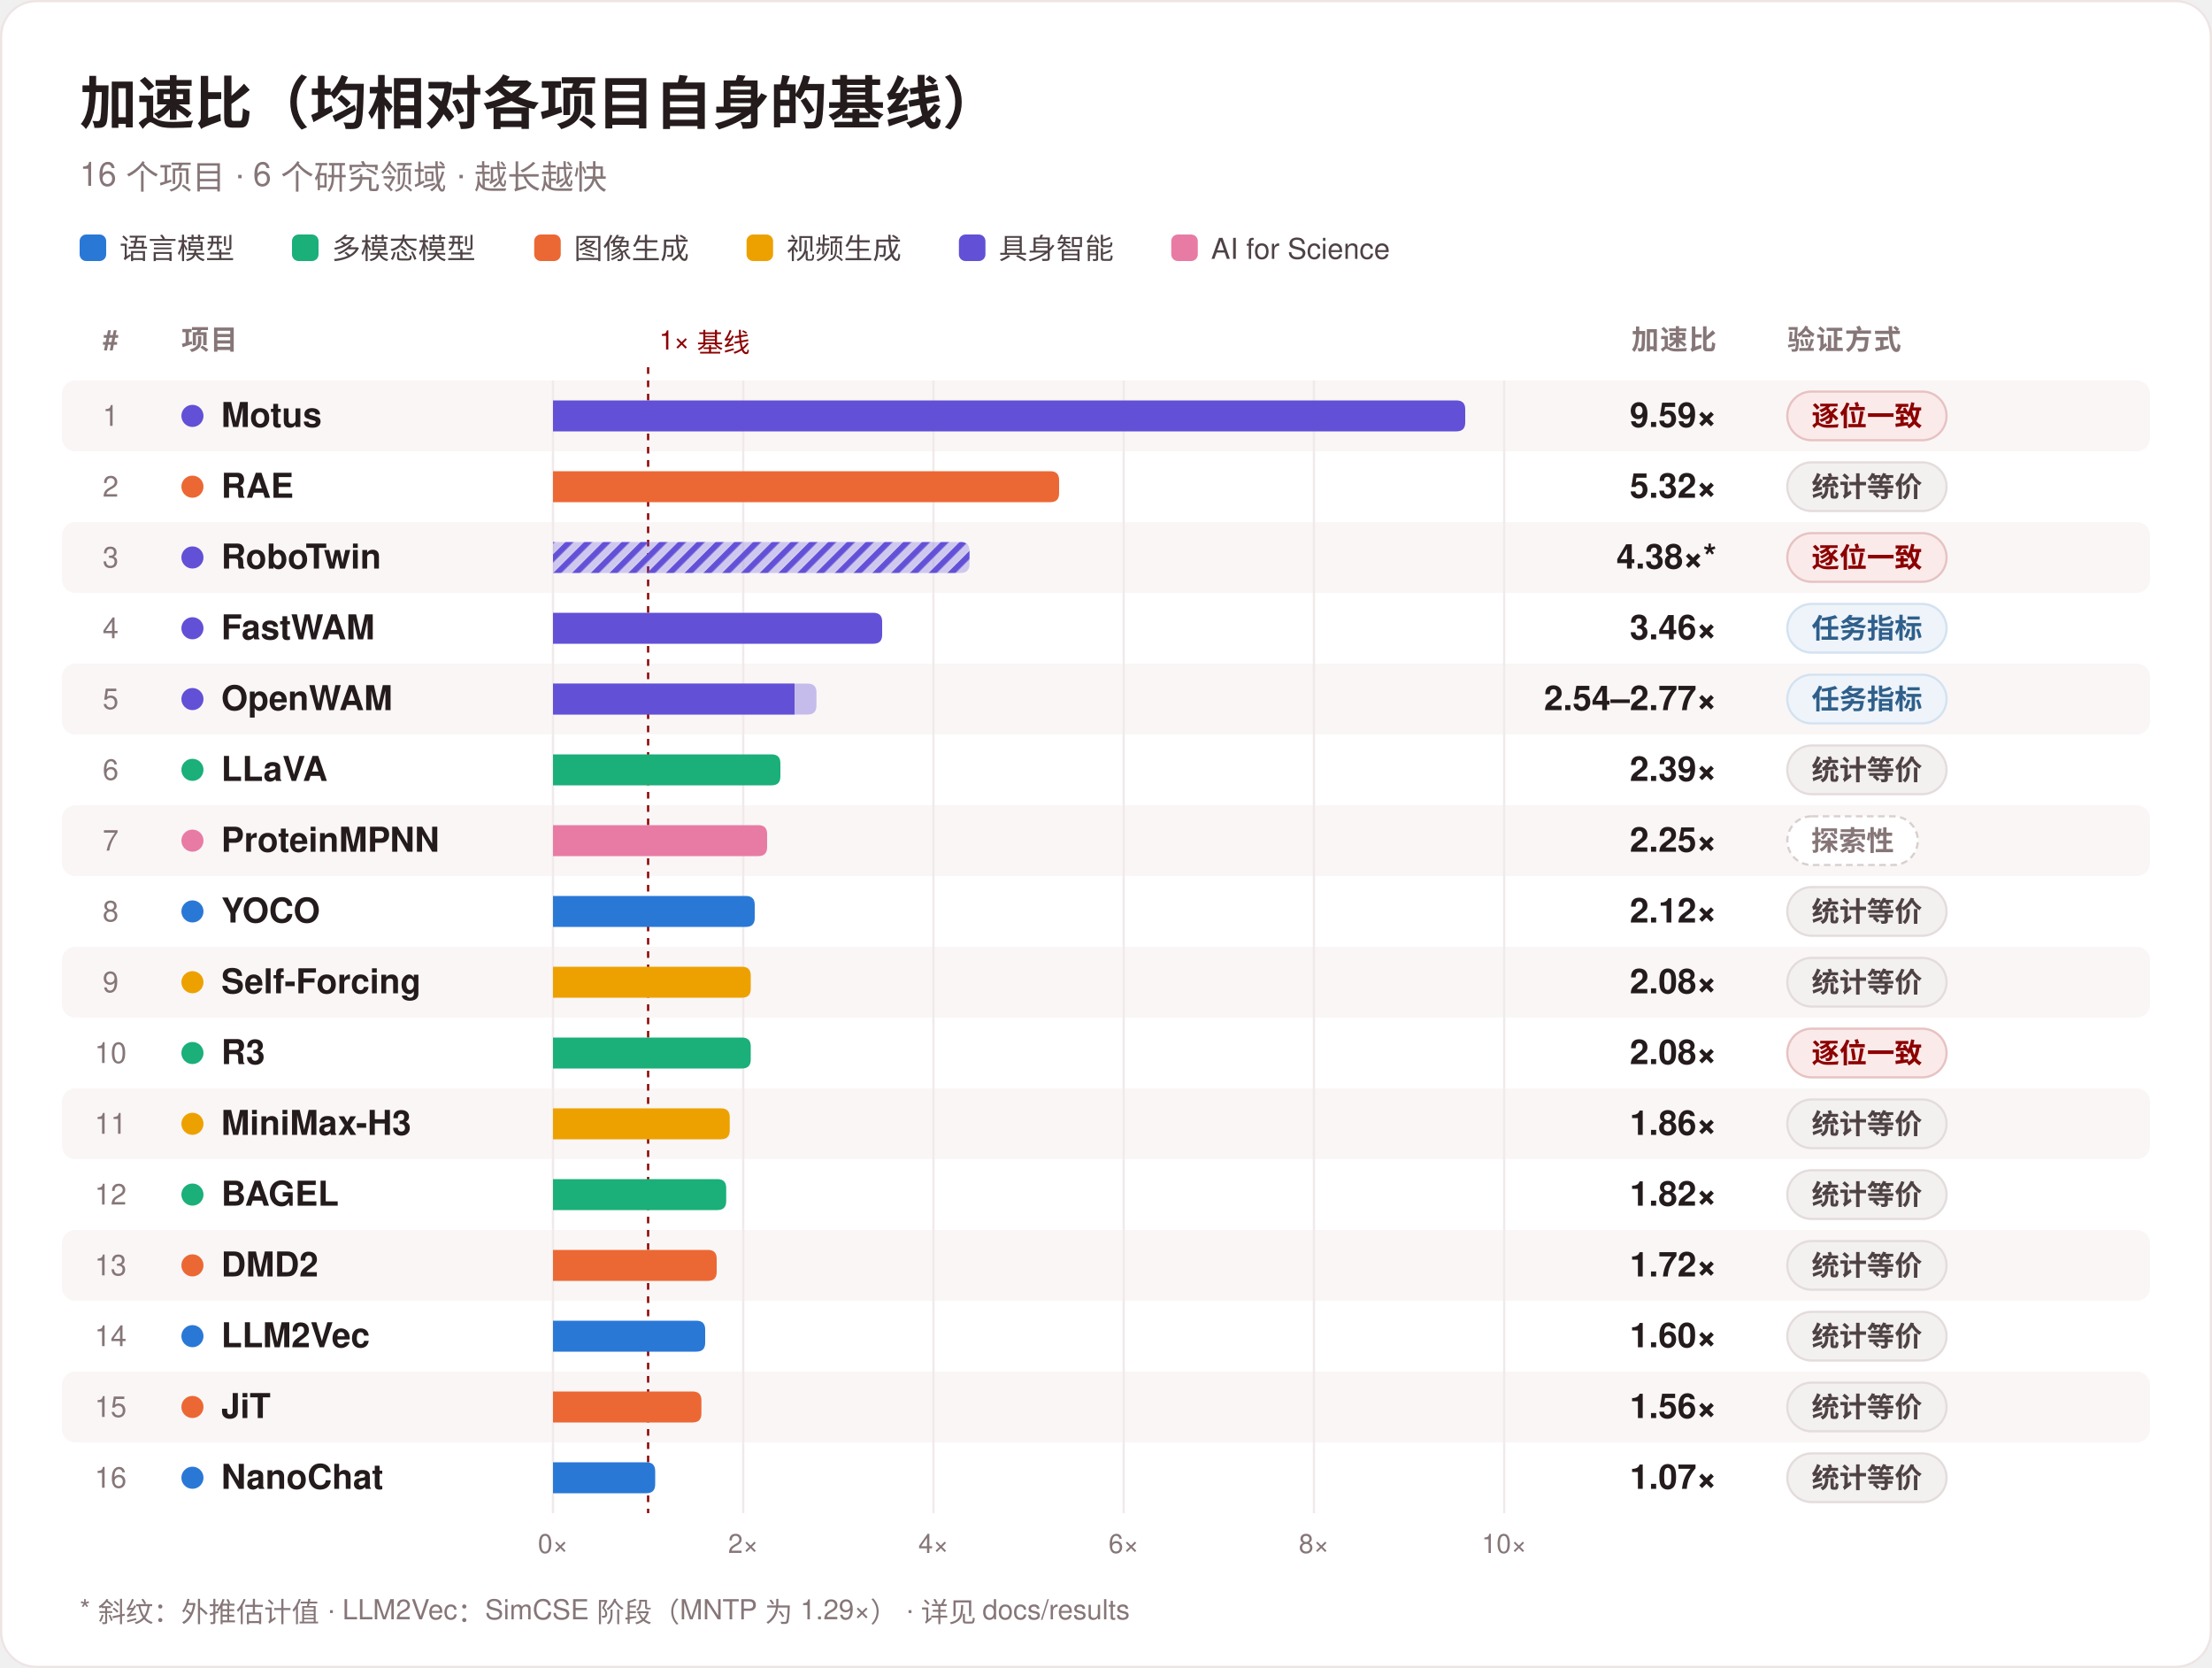
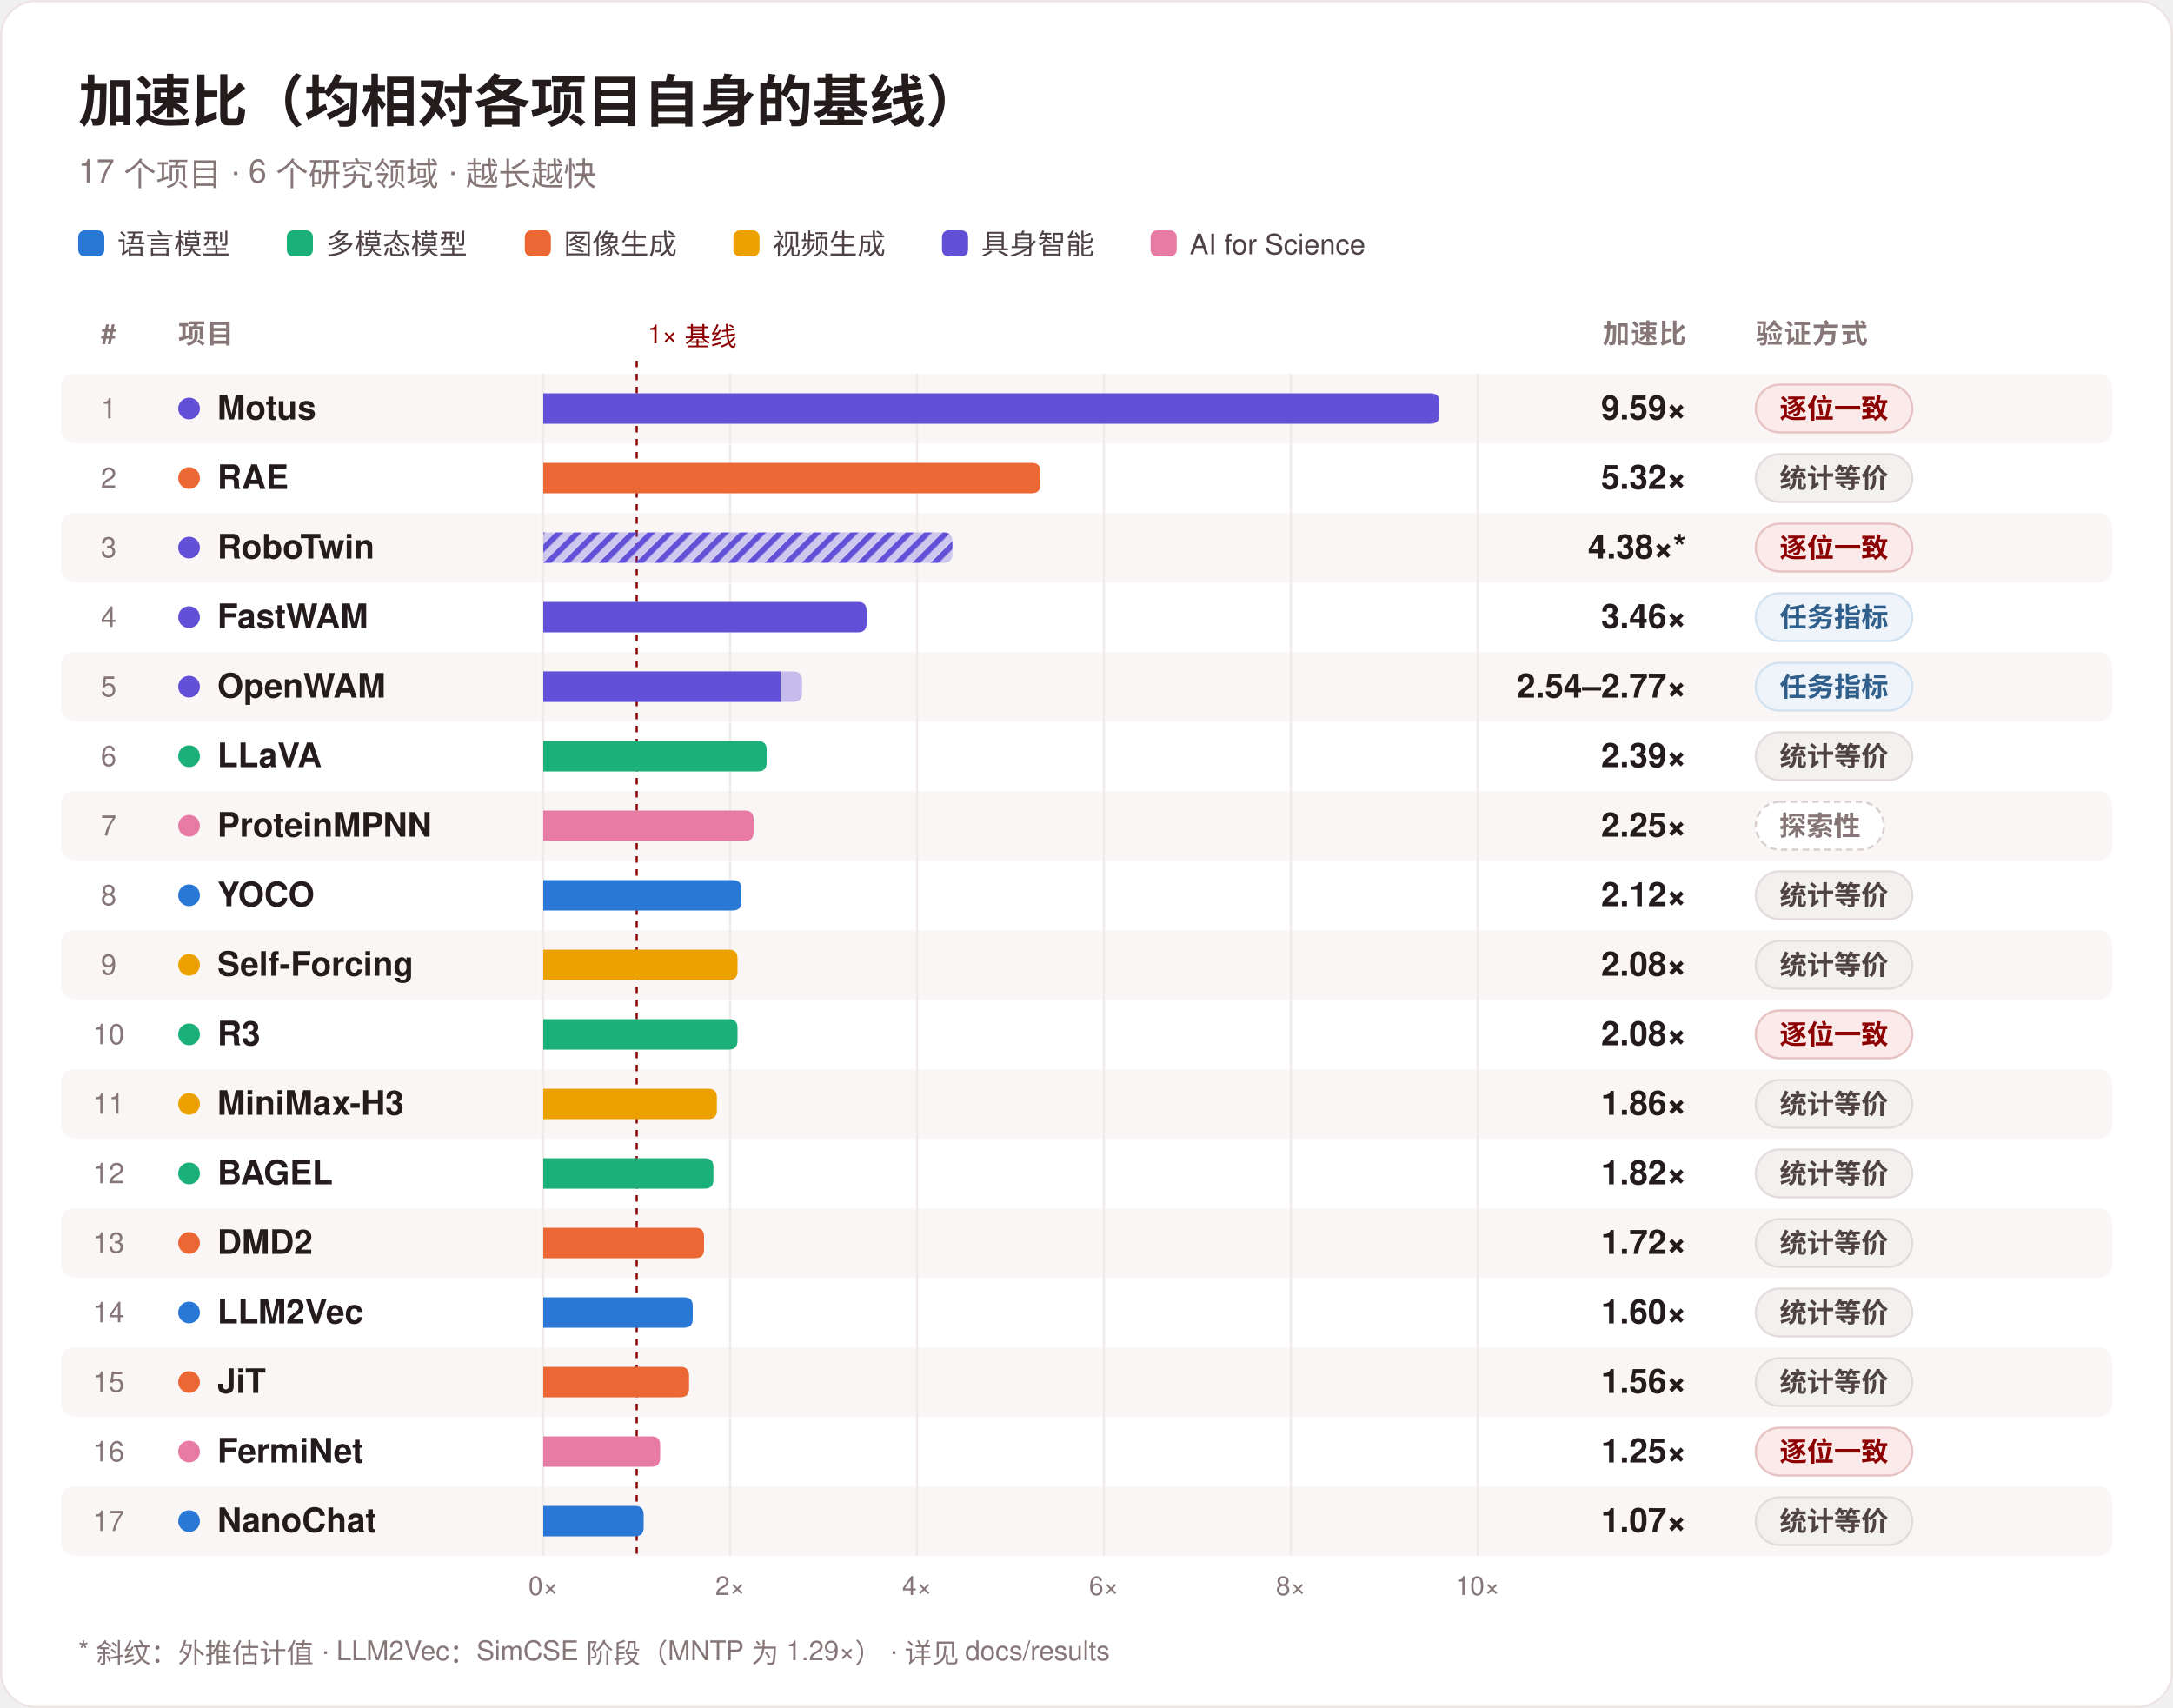
- <svg xmlns="http://www.w3.org/2000/svg" width="1000" height="754" viewBox="0 0 1000 754" role="img" aria-labelledby="t d">
+ <svg xmlns="http://www.w3.org/2000/svg" width="1000" height="786" viewBox="0 0 1000 786" role="img" aria-labelledby="t d">
  <defs>
    <pattern id="h-llm" width="6" height="6" patternUnits="userSpaceOnUse" patternTransform="rotate(45)">
      <rect width="6" height="6" fill="#2a78d6" fill-opacity=".28" />
      <rect width="2.6" height="6" fill="#2a78d6" />
    </pattern>
    <pattern id="h-mllm" width="6" height="6" patternUnits="userSpaceOnUse" patternTransform="rotate(45)">
      <rect width="6" height="6" fill="#1baf7a" fill-opacity=".28" />
      <rect width="2.6" height="6" fill="#1baf7a" />
    </pattern>
    <pattern id="h-img" width="6" height="6" patternUnits="userSpaceOnUse" patternTransform="rotate(45)">
      <rect width="6" height="6" fill="#eb6834" fill-opacity=".28" />
      <rect width="2.6" height="6" fill="#eb6834" />
    </pattern>
    <pattern id="h-vid" width="6" height="6" patternUnits="userSpaceOnUse" patternTransform="rotate(45)">
      <rect width="6" height="6" fill="#eda100" fill-opacity=".28" />
      <rect width="2.6" height="6" fill="#eda100" />
    </pattern>
    <pattern id="h-emb" width="6" height="6" patternUnits="userSpaceOnUse" patternTransform="rotate(45)">
      <rect width="6" height="6" fill="#6250d6" fill-opacity=".28" />
      <rect width="2.6" height="6" fill="#6250d6" />
    </pattern>
    <pattern id="h-sci" width="6" height="6" patternUnits="userSpaceOnUse" patternTransform="rotate(45)">
      <rect width="6" height="6" fill="#e87ba4" fill-opacity=".28" />
      <rect width="2.6" height="6" fill="#e87ba4" />
    </pattern>
    <style>text{font-family:-apple-system,BlinkMacSystemFont,"Segoe UI","Helvetica Neue",Helvetica,Arial,"PingFang SC","Hiragino Sans GB","Microsoft YaHei","Noto Sans CJK SC",sans-serif}.title{font-size:26px;font-weight:700;fill:#241B1C}.sub{font-size:15px;fill:#867678}.col{font-size:12.5px;font-weight:600;fill:#867678;letter-spacing:.04em}.rank{font-size:13px;fill:#867678;font-variant-numeric:tabular-nums}.name{font-size:15.5px;font-weight:600;fill:#241B1C}.dom{font-size:13px;fill:#867678}.val{font-size:15.5px;font-weight:700;fill:#241B1C;font-variant-numeric:tabular-nums}.chip{font-size:12.5px;font-weight:600}.leg{font-size:13px;fill:#4E4244}.tick{font-size:12px;fill:#867678;font-variant-numeric:tabular-nums}.foot{font-size:12.5px;fill:#867678}.big{font-size:26px;font-weight:800;fill:#241B1C;font-variant-numeric:tabular-nums}.tl{font-size:13px;fill:#4E4244;font-variant-numeric:tabular-nums}.tlb{font-size:13px;font-weight:700;fill:#241B1C;font-variant-numeric:tabular-nums}.q{font-size:13px;fill:#4E4244}</style>
  </defs>
-   <rect x="0.5" y="0.5" width="999" height="753" rx="16" fill="#FFFFFF" stroke="#EEE4E4" />
+   <rect x="0.5" y="0.5" width="999" height="785" rx="16" fill="#FFFFFF" stroke="#EEE4E4" />
  <text x="36" y="56" class="title">加速比（均相对各项目自身的基线）</text>
-   <text x="36" y="84" class="sub">16 个项目 · 6 个研究领域 · 越长越快</text>
+   <text x="36" y="84" class="sub">17 个项目 · 6 个研究领域 · 越长越快</text>
  <rect x="36" y="106" width="12" height="12" rx="3" fill="#2a78d6" />
  <text x="54" y="117" class="leg">语言模型</text>
  <rect x="132.0" y="106" width="12" height="12" rx="3" fill="#1baf7a" />
  <text x="150.0" y="117" class="leg">多模态模型</text>
  <rect x="241.5" y="106" width="12" height="12" rx="3" fill="#eb6834" />
  <text x="259.5" y="117" class="leg">图像生成</text>
  <rect x="337.5" y="106" width="12" height="12" rx="3" fill="#eda100" />
  <text x="355.5" y="117" class="leg">视频生成</text>
  <rect x="433.5" y="106" width="12" height="12" rx="3" fill="#6250d6" />
  <text x="451.5" y="117" class="leg">具身智能</text>
  <rect x="529.5" y="106" width="12" height="12" rx="3" fill="#e87ba4" />
  <text x="547.5" y="117" class="leg">AI for Science</text>
  <text x="50" y="158" class="col" text-anchor="middle">#</text>
  <text x="82" y="158" class="col">项目</text>
  <text x="776" y="158" class="col" text-anchor="end">加速比</text>
  <text x="808" y="158" class="col">验证方式</text>
  <rect x="28" y="172" width="944" height="32" rx="6" fill="#FAF6F6" />
  <rect x="28" y="236" width="944" height="32" rx="6" fill="#FAF6F6" />
  <rect x="28" y="300" width="944" height="32" rx="6" fill="#FAF6F6" />
  <rect x="28" y="364" width="944" height="32" rx="6" fill="#FAF6F6" />
  <rect x="28" y="428" width="944" height="32" rx="6" fill="#FAF6F6" />
  <rect x="28" y="492" width="944" height="32" rx="6" fill="#FAF6F6" />
  <rect x="28" y="556" width="944" height="32" rx="6" fill="#FAF6F6" />
  <rect x="28" y="620" width="944" height="32" rx="6" fill="#FAF6F6" />
-   <line x1="250.0" y1="172" x2="250.0" y2="684" stroke="#F1EAEA" stroke-width="1" />
-   <text x="250.0" y="702" class="tick" text-anchor="middle">0×</text>
-   <line x1="336.0" y1="172" x2="336.0" y2="684" stroke="#F1EAEA" stroke-width="1" />
-   <text x="336.0" y="702" class="tick" text-anchor="middle">2×</text>
-   <line x1="422.0" y1="172" x2="422.0" y2="684" stroke="#F1EAEA" stroke-width="1" />
-   <text x="422.0" y="702" class="tick" text-anchor="middle">4×</text>
-   <line x1="508.0" y1="172" x2="508.0" y2="684" stroke="#F1EAEA" stroke-width="1" />
-   <text x="508.0" y="702" class="tick" text-anchor="middle">6×</text>
-   <line x1="594.0" y1="172" x2="594.0" y2="684" stroke="#F1EAEA" stroke-width="1" />
-   <text x="594.0" y="702" class="tick" text-anchor="middle">8×</text>
-   <line x1="680.0" y1="172" x2="680.0" y2="684" stroke="#F1EAEA" stroke-width="1" />
-   <text x="680.0" y="702" class="tick" text-anchor="middle">10×</text>
-   <line x1="293.0" y1="166" x2="293.0" y2="684" stroke="#8C0000" stroke-width="1" stroke-dasharray="3 3" />
+   <rect x="28" y="684" width="944" height="32" rx="6" fill="#FAF6F6" />
+   <line x1="250.0" y1="172" x2="250.0" y2="716" stroke="#F1EAEA" stroke-width="1" />
+   <text x="250.0" y="734" class="tick" text-anchor="middle">0×</text>
+   <line x1="336.0" y1="172" x2="336.0" y2="716" stroke="#F1EAEA" stroke-width="1" />
+   <text x="336.0" y="734" class="tick" text-anchor="middle">2×</text>
+   <line x1="422.0" y1="172" x2="422.0" y2="716" stroke="#F1EAEA" stroke-width="1" />
+   <text x="422.0" y="734" class="tick" text-anchor="middle">4×</text>
+   <line x1="508.0" y1="172" x2="508.0" y2="716" stroke="#F1EAEA" stroke-width="1" />
+   <text x="508.0" y="734" class="tick" text-anchor="middle">6×</text>
+   <line x1="594.0" y1="172" x2="594.0" y2="716" stroke="#F1EAEA" stroke-width="1" />
+   <text x="594.0" y="734" class="tick" text-anchor="middle">8×</text>
+   <line x1="680.0" y1="172" x2="680.0" y2="716" stroke="#F1EAEA" stroke-width="1" />
+   <text x="680.0" y="734" class="tick" text-anchor="middle">10×</text>
+   <line x1="293.0" y1="166" x2="293.0" y2="716" stroke="#8C0000" stroke-width="1" stroke-dasharray="3 3" />
  <text x="298.0" y="158" class="tick" fill="#8C0000" style="fill:#8C0000">1× 基线</text>
  <text x="50" y="192.5" class="rank" text-anchor="middle">1</text>
  <circle cx="87" cy="188.0" r="5" fill="#6250d6" />
  <text x="100" y="193.0" class="name">Motus</text>
  <path d="M250.0 181.0H658.4Q662.4 181.0 662.4 185.0V191.0Q662.4 195.0 658.4 195.0H250.0Z" fill="#6250d6" />
  <text x="776" y="193.0" class="val" text-anchor="end">9.59×</text>
  <rect x="808" y="177.0" width="72" height="22" rx="11" fill="#FBEAEA" stroke="#E7C2C2" />
  <text x="844.0" y="192.5" class="chip" text-anchor="middle" style="fill:#8C0000">逐位一致</text>
  <text x="50" y="224.5" class="rank" text-anchor="middle">2</text>
  <circle cx="87" cy="220.0" r="5" fill="#eb6834" />
  <text x="100" y="225.0" class="name">RAE</text>
  <path d="M250.0 213.0H474.8Q478.8 213.0 478.8 217.0V223.0Q478.8 227.0 474.8 227.0H250.0Z" fill="#eb6834" />
  <text x="776" y="225.0" class="val" text-anchor="end">5.32×</text>
  <rect x="808" y="209.0" width="72" height="22" rx="11" fill="#F3F0F0" stroke="#E4DCDC" />
  <text x="844.0" y="224.5" class="chip" text-anchor="middle" style="fill:#4E4244">统计等价</text>
  <text x="50" y="256.5" class="rank" text-anchor="middle">3</text>
  <circle cx="87" cy="252.0" r="5" fill="#6250d6" />
  <text x="100" y="257.0" class="name">RoboTwin</text>
  <path d="M250.0 245.0H434.3Q438.3 245.0 438.3 249.0V255.0Q438.3 259.0 434.3 259.0H250.0Z" fill="url(#h-emb)" />
  <text x="776" y="257.0" class="val" text-anchor="end">4.38×*</text>
  <rect x="808" y="241.0" width="72" height="22" rx="11" fill="#FBEAEA" stroke="#E7C2C2" />
  <text x="844.0" y="256.5" class="chip" text-anchor="middle" style="fill:#8C0000">逐位一致</text>
  <text x="50" y="288.5" class="rank" text-anchor="middle">4</text>
  <circle cx="87" cy="284.0" r="5" fill="#6250d6" />
  <text x="100" y="289.0" class="name">FastWAM</text>
  <path d="M250.0 277.0H394.8Q398.8 277.0 398.8 281.0V287.0Q398.8 291.0 394.8 291.0H250.0Z" fill="#6250d6" />
  <text x="776" y="289.0" class="val" text-anchor="end">3.46×</text>
  <rect x="808" y="273.0" width="72" height="22" rx="11" fill="#EEF4FA" stroke="#D3E2F0" />
  <text x="844.0" y="288.5" class="chip" text-anchor="middle" style="fill:#2F5F8A">任务指标</text>
  <text x="50" y="320.5" class="rank" text-anchor="middle">5</text>
  <circle cx="87" cy="316.0" r="5" fill="#6250d6" />
  <text x="100" y="321.0" class="name">OpenWAM</text>
  <path d="M250.0 309.0H365.1Q369.1 309.0 369.1 313.0V319.0Q369.1 323.0 365.1 323.0H250.0Z" fill="#6250d6" fill-opacity=".35" />
  <path d="M250.0 309.0H359.2Q359.2 309.0 359.2 309.0V323.0Q359.2 323.0 359.2 323.0H250.0Z" fill="#6250d6" />
  <text x="776" y="321.0" class="val" text-anchor="end">2.54–2.77×</text>
  <rect x="808" y="305.0" width="72" height="22" rx="11" fill="#EEF4FA" stroke="#D3E2F0" />
  <text x="844.0" y="320.5" class="chip" text-anchor="middle" style="fill:#2F5F8A">任务指标</text>
  <text x="50" y="352.5" class="rank" text-anchor="middle">6</text>
  <circle cx="87" cy="348.0" r="5" fill="#1baf7a" />
  <text x="100" y="353.0" class="name">LLaVA</text>
  <path d="M250.0 341.0H348.8Q352.8 341.0 352.8 345.0V351.0Q352.8 355.0 348.8 355.0H250.0Z" fill="#1baf7a" />
  <text x="776" y="353.0" class="val" text-anchor="end">2.39×</text>
  <rect x="808" y="337.0" width="72" height="22" rx="11" fill="#F3F0F0" stroke="#E4DCDC" />
  <text x="844.0" y="352.5" class="chip" text-anchor="middle" style="fill:#4E4244">统计等价</text>
  <text x="50" y="384.5" class="rank" text-anchor="middle">7</text>
  <circle cx="87" cy="380.0" r="5" fill="#e87ba4" />
  <text x="100" y="385.0" class="name">ProteinMPNN</text>
  <path d="M250.0 373.0H342.8Q346.8 373.0 346.8 377.0V383.0Q346.8 387.0 342.8 387.0H250.0Z" fill="#e87ba4" />
  <text x="776" y="385.0" class="val" text-anchor="end">2.25×</text>
  <rect x="808" y="369.0" width="59" height="22" rx="11" fill="#FFFFFF" stroke="#D9CFCF" stroke-dasharray="3 2" />
  <text x="837.5" y="384.5" class="chip" text-anchor="middle" style="fill:#867678">探索性</text>
  <text x="50" y="416.5" class="rank" text-anchor="middle">8</text>
  <circle cx="87" cy="412.0" r="5" fill="#2a78d6" />
  <text x="100" y="417.0" class="name">YOCO</text>
  <path d="M250.0 405.0H337.2Q341.2 405.0 341.2 409.0V415.0Q341.2 419.0 337.2 419.0H250.0Z" fill="#2a78d6" />
  <text x="776" y="417.0" class="val" text-anchor="end">2.12×</text>
  <rect x="808" y="401.0" width="72" height="22" rx="11" fill="#F3F0F0" stroke="#E4DCDC" />
  <text x="844.0" y="416.5" class="chip" text-anchor="middle" style="fill:#4E4244">统计等价</text>
  <text x="50" y="448.5" class="rank" text-anchor="middle">9</text>
  <circle cx="87" cy="444.0" r="5" fill="#eda100" />
  <text x="100" y="449.0" class="name">Self-Forcing</text>
  <path d="M250.0 437.0H335.4Q339.4 437.0 339.4 441.0V447.0Q339.4 451.0 335.4 451.0H250.0Z" fill="#eda100" />
  <text x="776" y="449.0" class="val" text-anchor="end">2.08×</text>
  <rect x="808" y="433.0" width="72" height="22" rx="11" fill="#F3F0F0" stroke="#E4DCDC" />
  <text x="844.0" y="448.5" class="chip" text-anchor="middle" style="fill:#4E4244">统计等价</text>
  <text x="50" y="480.5" class="rank" text-anchor="middle">10</text>
  <circle cx="87" cy="476.0" r="5" fill="#1baf7a" />
  <text x="100" y="481.0" class="name">R3</text>
  <path d="M250.0 469.0H335.4Q339.4 469.0 339.4 473.0V479.0Q339.4 483.0 335.4 483.0H250.0Z" fill="#1baf7a" />
  <text x="776" y="481.0" class="val" text-anchor="end">2.08×</text>
  <rect x="808" y="465.0" width="72" height="22" rx="11" fill="#FBEAEA" stroke="#E7C2C2" />
  <text x="844.0" y="480.5" class="chip" text-anchor="middle" style="fill:#8C0000">逐位一致</text>
  <text x="50" y="512.5" class="rank" text-anchor="middle">11</text>
  <circle cx="87" cy="508.0" r="5" fill="#eda100" />
  <text x="100" y="513.0" class="name">MiniMax-H3</text>
  <path d="M250.0 501.0H325.9Q329.9 501.0 329.9 505.0V511.0Q329.9 515.0 325.9 515.0H250.0Z" fill="#eda100" />
  <text x="776" y="513.0" class="val" text-anchor="end">1.86×</text>
  <rect x="808" y="497.0" width="72" height="22" rx="11" fill="#F3F0F0" stroke="#E4DCDC" />
  <text x="844.0" y="512.5" class="chip" text-anchor="middle" style="fill:#4E4244">统计等价</text>
  <text x="50" y="544.5" class="rank" text-anchor="middle">12</text>
  <circle cx="87" cy="540.0" r="5" fill="#1baf7a" />
  <text x="100" y="545.0" class="name">BAGEL</text>
  <path d="M250.0 533.0H324.3Q328.3 533.0 328.3 537.0V543.0Q328.3 547.0 324.3 547.0H250.0Z" fill="#1baf7a" />
  <text x="776" y="545.0" class="val" text-anchor="end">1.82×</text>
  <rect x="808" y="529.0" width="72" height="22" rx="11" fill="#F3F0F0" stroke="#E4DCDC" />
  <text x="844.0" y="544.5" class="chip" text-anchor="middle" style="fill:#4E4244">统计等价</text>
  <text x="50" y="576.5" class="rank" text-anchor="middle">13</text>
  <circle cx="87" cy="572.0" r="5" fill="#eb6834" />
  <text x="100" y="577.0" class="name">DMD2</text>
  <path d="M250.0 565.0H320.0Q324.0 565.0 324.0 569.0V575.0Q324.0 579.0 320.0 579.0H250.0Z" fill="#eb6834" />
  <text x="776" y="577.0" class="val" text-anchor="end">1.72×</text>
  <rect x="808" y="561.0" width="72" height="22" rx="11" fill="#F3F0F0" stroke="#E4DCDC" />
  <text x="844.0" y="576.5" class="chip" text-anchor="middle" style="fill:#4E4244">统计等价</text>
  <text x="50" y="608.5" class="rank" text-anchor="middle">14</text>
  <circle cx="87" cy="604.0" r="5" fill="#2a78d6" />
  <text x="100" y="609.0" class="name">LLM2Vec</text>
  <path d="M250.0 597.0H314.8Q318.8 597.0 318.8 601.0V607.0Q318.8 611.0 314.8 611.0H250.0Z" fill="#2a78d6" />
  <text x="776" y="609.0" class="val" text-anchor="end">1.60×</text>
  <rect x="808" y="593.0" width="72" height="22" rx="11" fill="#F3F0F0" stroke="#E4DCDC" />
  <text x="844.0" y="608.5" class="chip" text-anchor="middle" style="fill:#4E4244">统计等价</text>
  <text x="50" y="640.5" class="rank" text-anchor="middle">15</text>
  <circle cx="87" cy="636.0" r="5" fill="#eb6834" />
  <text x="100" y="641.0" class="name">JiT</text>
  <path d="M250.0 629.0H313.1Q317.1 629.0 317.1 633.0V639.0Q317.1 643.0 313.1 643.0H250.0Z" fill="#eb6834" />
  <text x="776" y="641.0" class="val" text-anchor="end">1.56×</text>
  <rect x="808" y="625.0" width="72" height="22" rx="11" fill="#F3F0F0" stroke="#E4DCDC" />
  <text x="844.0" y="640.5" class="chip" text-anchor="middle" style="fill:#4E4244">统计等价</text>
  <text x="50" y="672.5" class="rank" text-anchor="middle">16</text>
-   <circle cx="87" cy="668.0" r="5" fill="#2a78d6" />
-   <text x="100" y="673.0" class="name">NanoChat</text>
-   <path d="M250.0 661.0H292.2Q296.2 661.0 296.2 665.0V671.0Q296.2 675.0 292.2 675.0H250.0Z" fill="#2a78d6" />
-   <text x="776" y="673.0" class="val" text-anchor="end">1.07×</text>
-   <rect x="808" y="657.0" width="72" height="22" rx="11" fill="#F3F0F0" stroke="#E4DCDC" />
-   <text x="844.0" y="672.5" class="chip" text-anchor="middle" style="fill:#4E4244">统计等价</text>
-   <text x="36" y="732" class="foot">* 斜纹：外推估计值 · LLM2Vec：SimCSE 阶段（MNTP 为 1.29×） · 详见 docs/results</text>
+   <circle cx="87" cy="668.0" r="5" fill="#e87ba4" />
+   <text x="100" y="673.0" class="name">FermiNet</text>
+   <path d="M250.0 661.0H299.8Q303.8 661.0 303.8 665.0V671.0Q303.8 675.0 299.8 675.0H250.0Z" fill="#e87ba4" />
+   <text x="776" y="673.0" class="val" text-anchor="end">1.25×</text>
+   <rect x="808" y="657.0" width="72" height="22" rx="11" fill="#FBEAEA" stroke="#E7C2C2" />
+   <text x="844.0" y="672.5" class="chip" text-anchor="middle" style="fill:#8C0000">逐位一致</text>
+   <text x="50" y="704.5" class="rank" text-anchor="middle">17</text>
+   <circle cx="87" cy="700.0" r="5" fill="#2a78d6" />
+   <text x="100" y="705.0" class="name">NanoChat</text>
+   <path d="M250.0 693.0H292.2Q296.2 693.0 296.2 697.0V703.0Q296.2 707.0 292.2 707.0H250.0Z" fill="#2a78d6" />
+   <text x="776" y="705.0" class="val" text-anchor="end">1.07×</text>
+   <rect x="808" y="689.0" width="72" height="22" rx="11" fill="#F3F0F0" stroke="#E4DCDC" />
+   <text x="844.0" y="704.5" class="chip" text-anchor="middle" style="fill:#4E4244">统计等价</text>
+   <text x="36" y="764" class="foot">* 斜纹：外推估计值 · LLM2Vec：SimCSE 阶段（MNTP 为 1.29×） · 详见 docs/results</text>
</svg>
